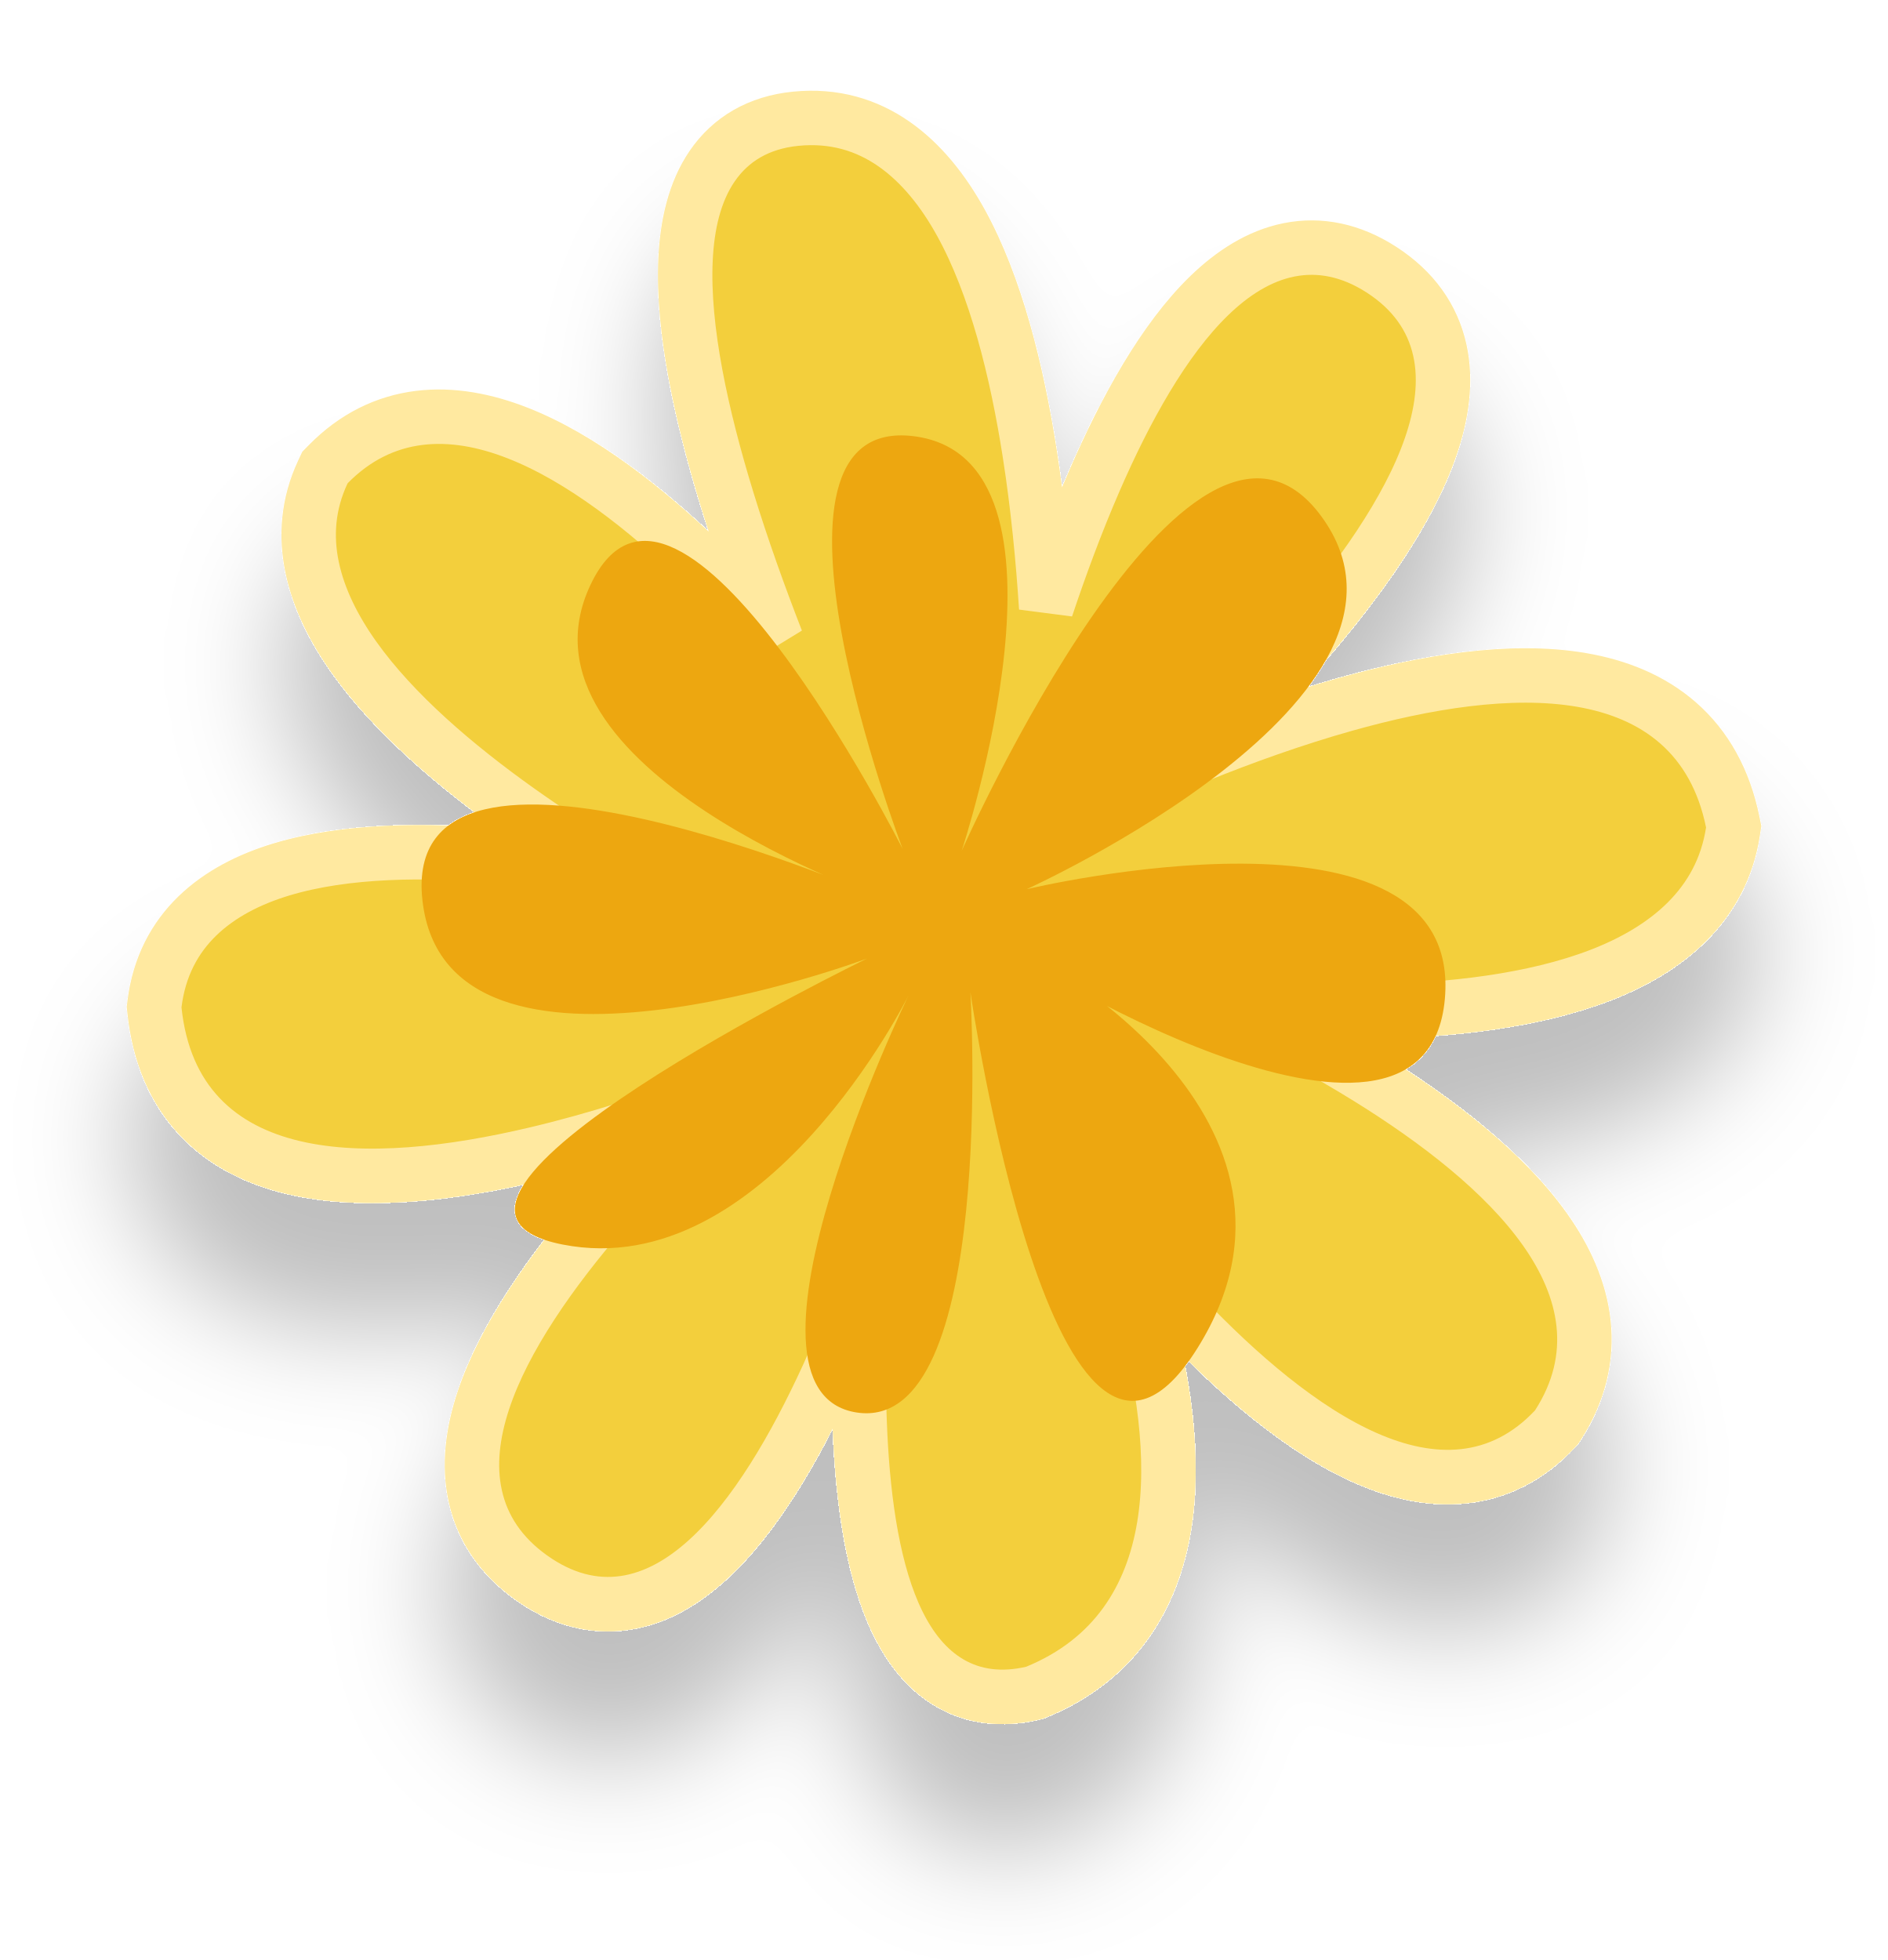
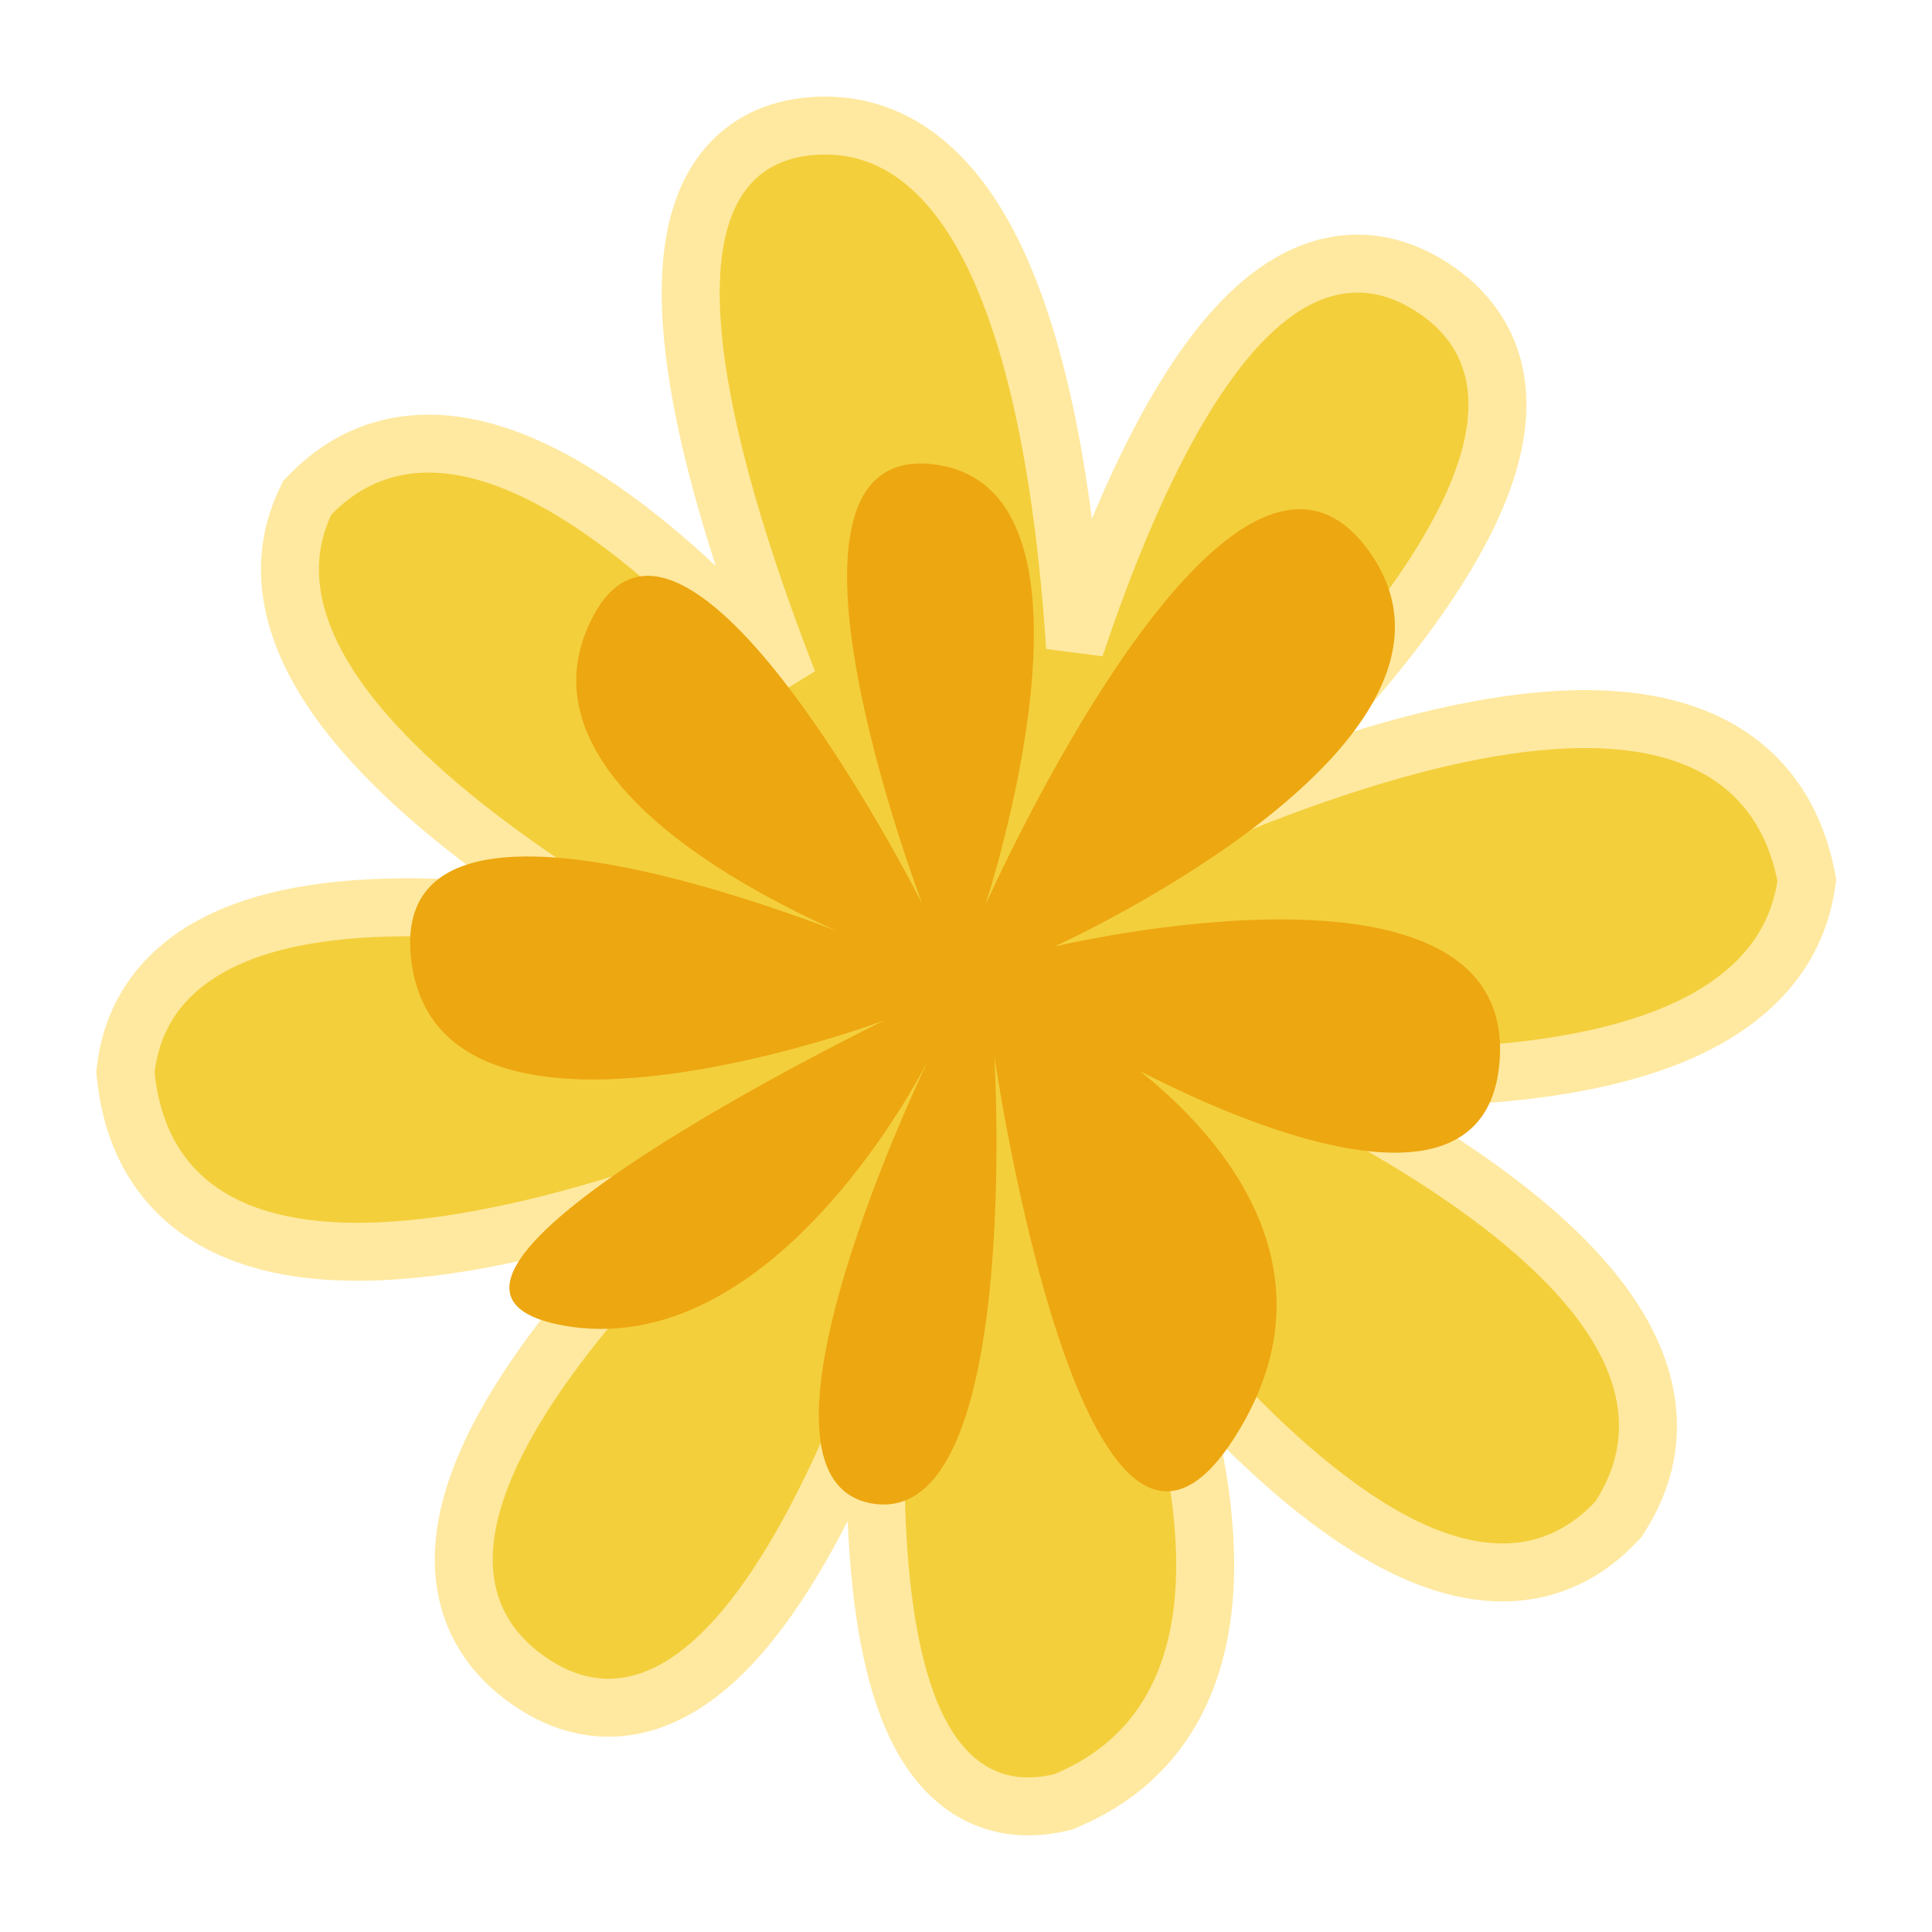
- <svg xmlns="http://www.w3.org/2000/svg" width="104" height="108" viewBox="0 0 104 108" fill="none">
-   <g filter="url(#filter0_d_301_499)">
-     <path d="M29.506 63.59C32.872 62.797 36.195 61.71 39.051 60.654C37.166 62.45 35.12 64.531 33.225 66.729C30.39 70.018 27.777 73.701 26.628 77.177C26.048 78.93 25.806 80.733 26.189 82.448C26.579 84.204 27.594 85.729 29.269 86.925C30.934 88.115 32.676 88.579 34.419 88.325C36.118 88.077 37.636 87.173 38.958 85.978C41.575 83.614 43.804 79.762 45.598 75.858C46.246 74.446 46.848 73.004 47.399 71.589C47.298 74.065 47.274 76.624 47.393 79.063C47.583 82.938 48.141 86.725 49.467 89.426C50.138 90.794 51.062 91.997 52.346 92.742C53.666 93.507 55.201 93.691 56.877 93.303L56.996 93.275L57.109 93.229C61.426 91.456 63.49 88.032 64.139 84.104C64.773 80.266 64.08 75.9 62.96 71.894C62.697 70.955 62.409 70.027 62.105 69.122C63.068 70.258 64.087 71.403 65.144 72.51C68.231 75.748 71.756 78.795 75.244 80.332C77.002 81.108 78.842 81.54 80.659 81.341C82.512 81.139 84.216 80.293 85.675 78.737L85.768 78.638L85.841 78.523C87.015 76.701 87.453 74.81 87.251 72.925C87.052 71.07 86.248 69.329 85.121 67.739C82.886 64.586 79.186 61.749 75.393 59.398C73.07 57.957 70.658 56.666 68.43 55.568C70.666 55.714 73.111 55.798 75.582 55.747C79.938 55.658 84.499 55.149 88.151 53.745C91.815 52.337 94.857 49.894 95.483 45.821L95.523 45.557L95.47 45.294C94.997 42.969 93.966 41.154 92.464 39.838C90.977 38.535 89.127 37.807 87.145 37.466C83.229 36.793 78.506 37.582 74.09 38.824C71.256 39.621 68.474 40.626 66.001 41.624C67.911 39.776 69.964 37.666 71.874 35.453C74.853 32.002 77.6 28.173 78.824 24.627C79.441 22.843 79.715 21.009 79.33 19.281C78.933 17.503 77.871 15.994 76.123 14.864C74.45 13.783 72.722 13.428 71.02 13.768C69.367 14.1 67.904 15.055 66.635 16.282C64.12 18.714 62.004 22.571 60.312 26.463C59.289 28.817 58.395 31.247 57.645 33.493C57.474 30.847 57.193 27.901 56.734 24.965C56.023 20.412 54.865 15.745 52.942 12.264C51.011 8.768 48.081 6.122 43.841 6.543C41.814 6.745 40.261 7.66 39.238 9.156C38.261 10.584 37.857 12.407 37.77 14.318C37.594 18.134 38.658 22.946 40.069 27.543C40.889 30.216 41.844 32.869 42.786 35.29C41.526 33.875 40.151 32.421 38.706 31.032C35.588 28.035 32.03 25.231 28.513 23.857C26.74 23.163 24.9 22.803 23.092 23.028C21.255 23.257 19.552 24.08 18.082 25.58L17.904 25.761L17.796 25.991C16.12 29.546 17.314 33.136 19.511 36.223C21.709 39.312 25.111 42.21 28.569 44.671C30.223 45.847 31.912 46.94 33.526 47.922C31.646 47.611 29.639 47.339 27.616 47.165C23.442 46.805 19.047 46.844 15.531 47.9C11.961 48.973 9.019 51.212 8.511 55.323L8.49 55.492L8.508 55.662C8.762 58.111 9.621 60.072 11.019 61.544C12.405 63.005 14.217 63.874 16.195 64.339C20.095 65.255 24.94 64.667 29.506 63.59Z" fill="#F3CF3C" stroke="#FFE9A0" stroke-width="3" />
-     <path d="M56.569 48.996C56.569 48.996 80.662 43.231 79.609 55.045C78.556 66.859 54.911 52.267 56.076 52.41C57.24 52.553 73.821 61.748 65.976 74.288C58.131 86.829 53.467 54.666 53.467 54.666C53.467 54.666 54.932 79.01 47.205 77.832C39.478 76.653 50.06 54.844 50.06 54.844C50.06 54.844 42.172 70.771 31.002 68.577C19.833 66.384 47.773 52.817 47.773 52.817C47.773 52.817 24.602 61.494 23.276 49.613C21.949 37.732 48.817 49.603 48.817 49.603C48.817 49.603 27.769 42.362 32.527 32.243C37.286 22.124 49.735 46.777 49.735 46.777C49.735 46.777 40.581 22.788 50.362 24.038C60.143 25.288 52.987 46.883 52.987 46.883C52.987 46.883 65.559 18.55 72.81 28.46C80.061 38.37 56.569 48.996 56.569 48.996Z" fill="#EDA710" />
-   </g>
-   <defs>
-     <filter id="filter0_d_301_499" x="-4" y="0" width="112" height="113" filterUnits="userSpaceOnUse" color-interpolation-filters="sRGB">
-       <feFlood flood-opacity="0" result="BackgroundImageFix" />
-       <feColorMatrix in="SourceAlpha" type="matrix" values="0 0 0 0 0 0 0 0 0 0 0 0 0 0 0 0 0 0 127 0" result="hardAlpha" />
-       <feOffset dy="7" />
-       <feGaussianBlur stdDeviation="3" />
-       <feComposite in2="hardAlpha" operator="out" />
-       <feColorMatrix type="matrix" values="0 0 0 0 0 0 0 0 0 0 0 0 0 0 0 0 0 0 0.25 0" />
-       <feBlend mode="normal" in2="BackgroundImageFix" result="effect1_dropShadow_301_499" />
-       <feBlend mode="normal" in="SourceGraphic" in2="effect1_dropShadow_301_499" result="shape" />
-     </filter>
-   </defs>
+ <svg xmlns="http://www.w3.org/2000/svg" width="100" height="100" viewBox="0 0 100 100" fill="none">
+   <path d="M66.43 55.568C68.666 55.714 71.111 55.798 73.582 55.747C77.938 55.658 82.499 55.149 86.151 53.745C89.815 52.337 92.857 49.894 93.483 45.821L93.523 45.557L93.47 45.294C92.997 42.969 91.966 41.154 90.464 39.838C88.977 38.535 87.127 37.807 85.145 37.466C81.229 36.793 76.506 37.582 72.09 38.824C69.256 39.621 66.474 40.626 64.001 41.624C65.911 39.776 67.964 37.666 69.874 35.453C72.853 32.002 75.6 28.173 76.824 24.627C77.441 22.843 77.715 21.009 77.33 19.281C76.933 17.503 75.871 15.994 74.123 14.864C72.45 13.783 70.722 13.428 69.02 13.768C67.367 14.1 65.904 15.055 64.635 16.282C62.12 18.714 60.004 22.571 58.312 26.463C57.289 28.817 56.395 31.247 55.645 33.493C55.474 30.847 55.193 27.901 54.734 24.965C54.023 20.412 52.865 15.745 50.942 12.264C49.011 8.768 46.081 6.122 41.841 6.543C39.814 6.745 38.261 7.66 37.238 9.156C36.261 10.584 35.857 12.407 35.77 14.318C35.594 18.134 36.658 22.946 38.069 27.543C38.889 30.216 39.844 32.869 40.786 35.29C39.526 33.875 38.151 32.421 36.706 31.032C33.588 28.035 30.03 25.231 26.513 23.857C24.74 23.163 22.9 22.803 21.092 23.028C19.255 23.257 17.552 24.08 16.082 25.58L15.904 25.761L15.796 25.991C14.12 29.546 15.314 33.136 17.511 36.223C19.709 39.312 23.111 42.21 26.569 44.671C28.223 45.847 29.912 46.94 31.526 47.922C29.646 47.611 27.639 47.339 25.616 47.165C21.442 46.805 17.047 46.844 13.531 47.9C9.961 48.973 7.019 51.212 6.511 55.323L6.49 55.492L6.508 55.662C6.762 58.111 7.621 60.072 9.019 61.544C10.405 63.005 12.217 63.874 14.195 64.339C18.095 65.255 22.94 64.667 27.506 63.59C30.872 62.797 34.195 61.71 37.051 60.654C35.166 62.45 33.12 64.531 31.225 66.729C28.39 70.018 25.777 73.701 24.628 77.177C24.048 78.93 23.806 80.733 24.189 82.448C24.579 84.204 25.594 85.729 27.269 86.925C28.934 88.115 30.676 88.579 32.419 88.325C34.118 88.077 35.636 87.173 36.958 85.978C39.575 83.614 41.804 79.762 43.598 75.858C44.246 74.446 44.848 73.004 45.399 71.589C45.298 74.065 45.274 76.624 45.393 79.063C45.583 82.938 46.141 86.725 47.467 89.426C48.138 90.794 49.062 91.997 50.346 92.742C51.666 93.507 53.201 93.691 54.877 93.303L54.996 93.275L55.109 93.229C59.426 91.456 61.49 88.032 62.139 84.104C62.773 80.266 62.08 75.9 60.96 71.894C60.697 70.955 60.409 70.027 60.105 69.122C61.068 70.258 62.087 71.403 63.144 72.51C66.231 75.748 69.756 78.795 73.244 80.332C75.002 81.108 76.842 81.54 78.659 81.341C80.512 81.139 82.216 80.293 83.675 78.737L83.768 78.638L83.841 78.523C85.015 76.701 85.453 74.81 85.251 72.925C85.052 71.07 84.248 69.329 83.121 67.739C80.886 64.586 77.186 61.749 73.393 59.398C71.07 57.957 68.658 56.666 66.43 55.568Z" fill="#F3CF3C" stroke="#FFE9A0" stroke-width="3" />
+   <path d="M54.569 48.996C54.569 48.996 78.662 43.231 77.609 55.045C76.556 66.859 52.911 52.267 54.076 52.41C55.24 52.553 71.821 61.748 63.976 74.288C56.131 86.829 51.467 54.666 51.467 54.666C51.467 54.666 52.932 79.01 45.205 77.832C37.478 76.653 48.06 54.844 48.06 54.844C48.06 54.844 40.172 70.771 29.002 68.577C17.833 66.384 45.773 52.817 45.773 52.817C45.773 52.817 22.602 61.494 21.276 49.613C19.949 37.732 46.817 49.603 46.817 49.603C46.817 49.603 25.769 42.362 30.527 32.243C35.286 22.124 47.735 46.777 47.735 46.777C47.735 46.777 38.581 22.788 48.362 24.038C58.143 25.288 50.987 46.883 50.987 46.883C50.987 46.883 63.559 18.55 70.81 28.46C78.061 38.37 54.569 48.996 54.569 48.996Z" fill="#EDA710" />
</svg>
